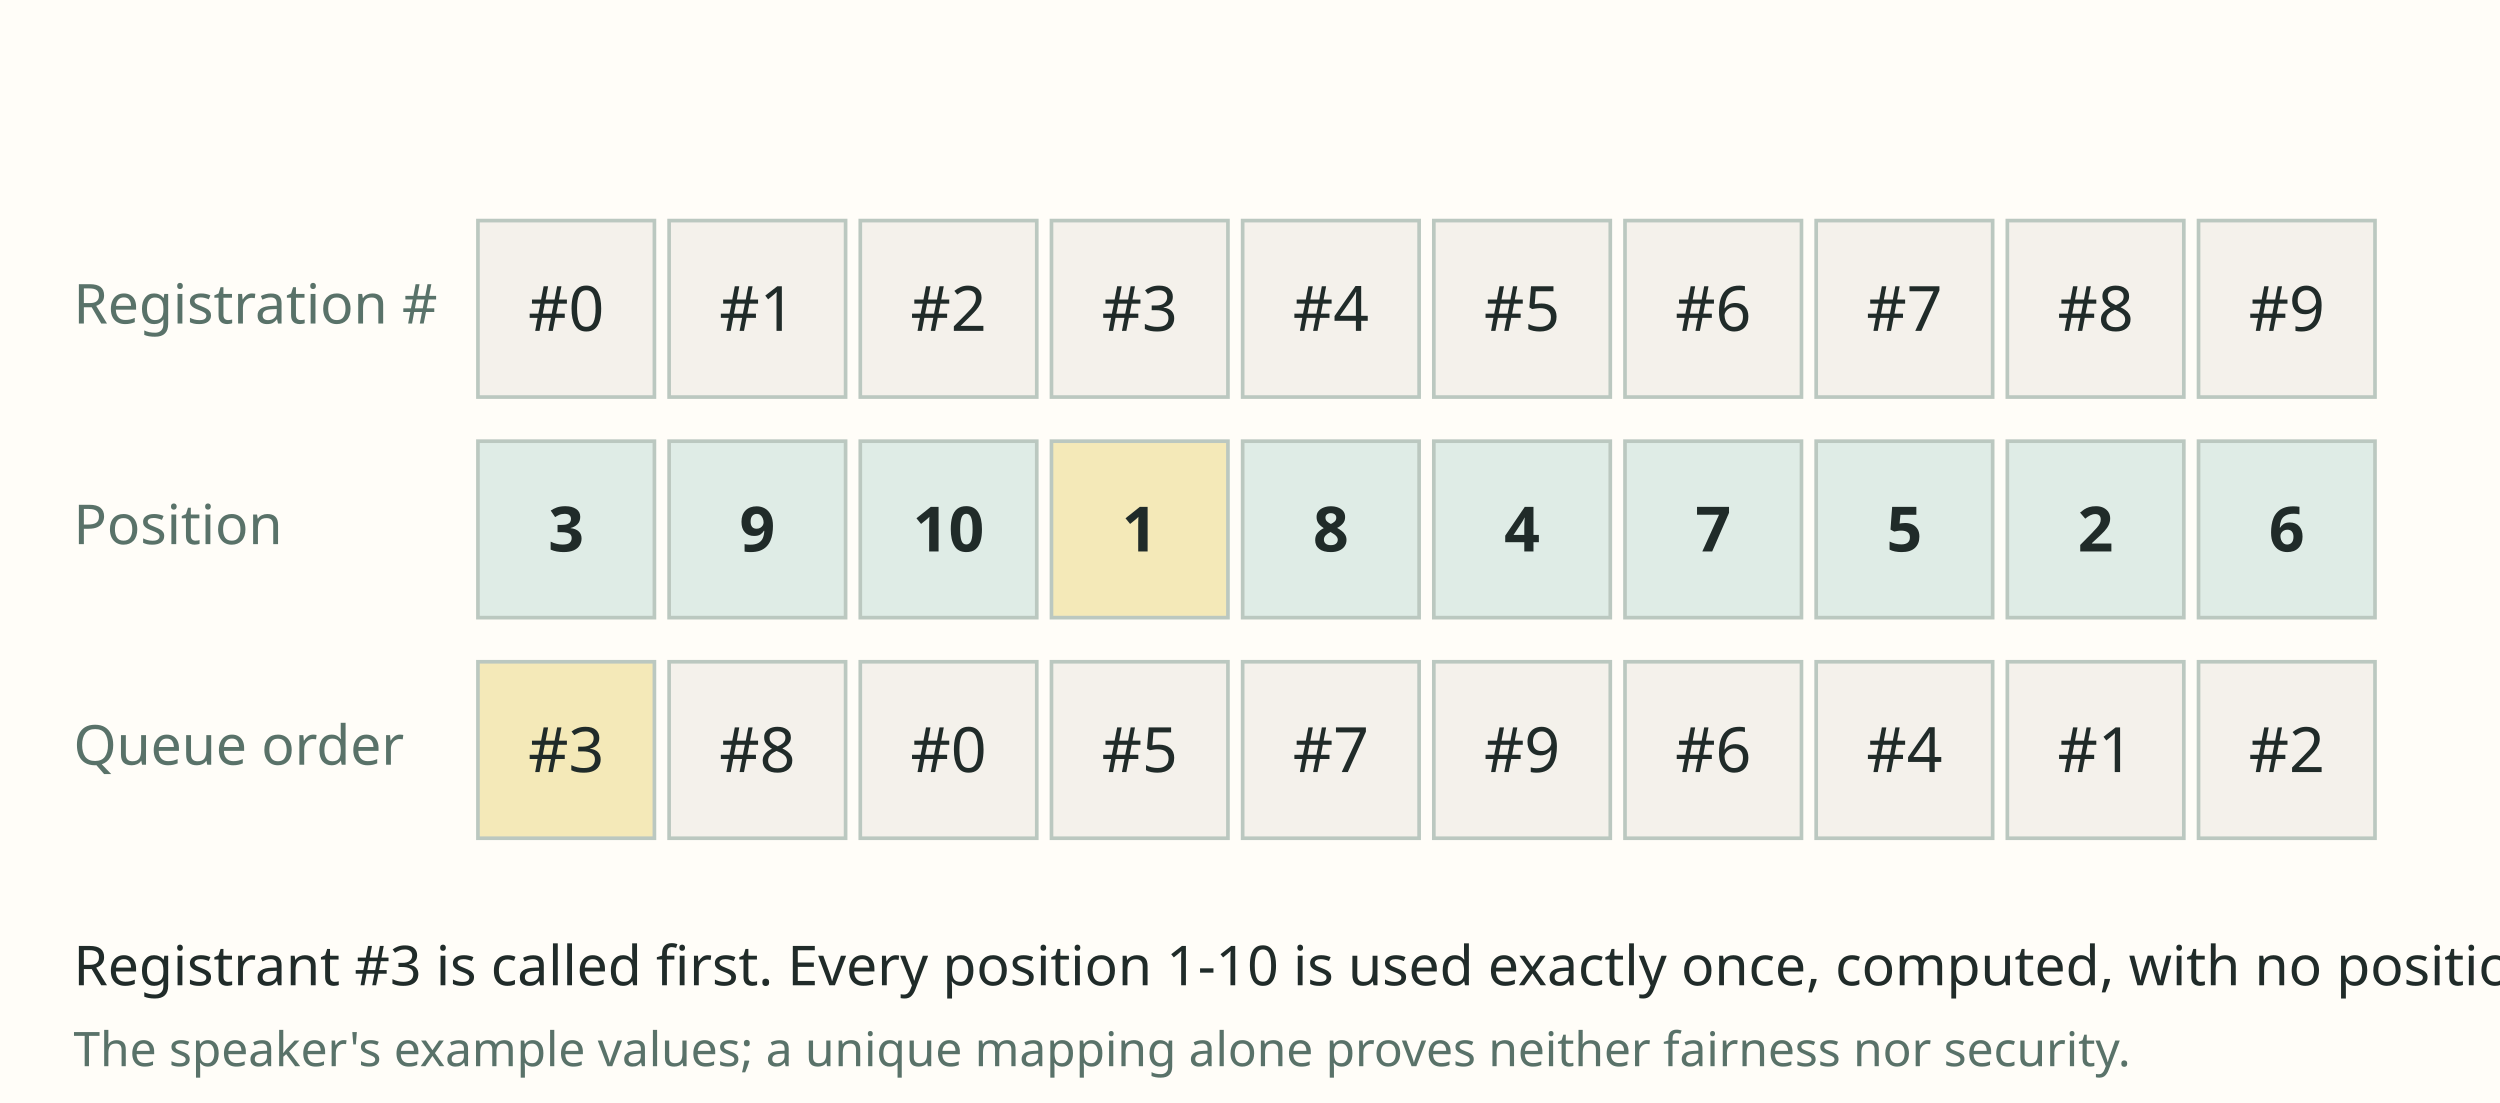
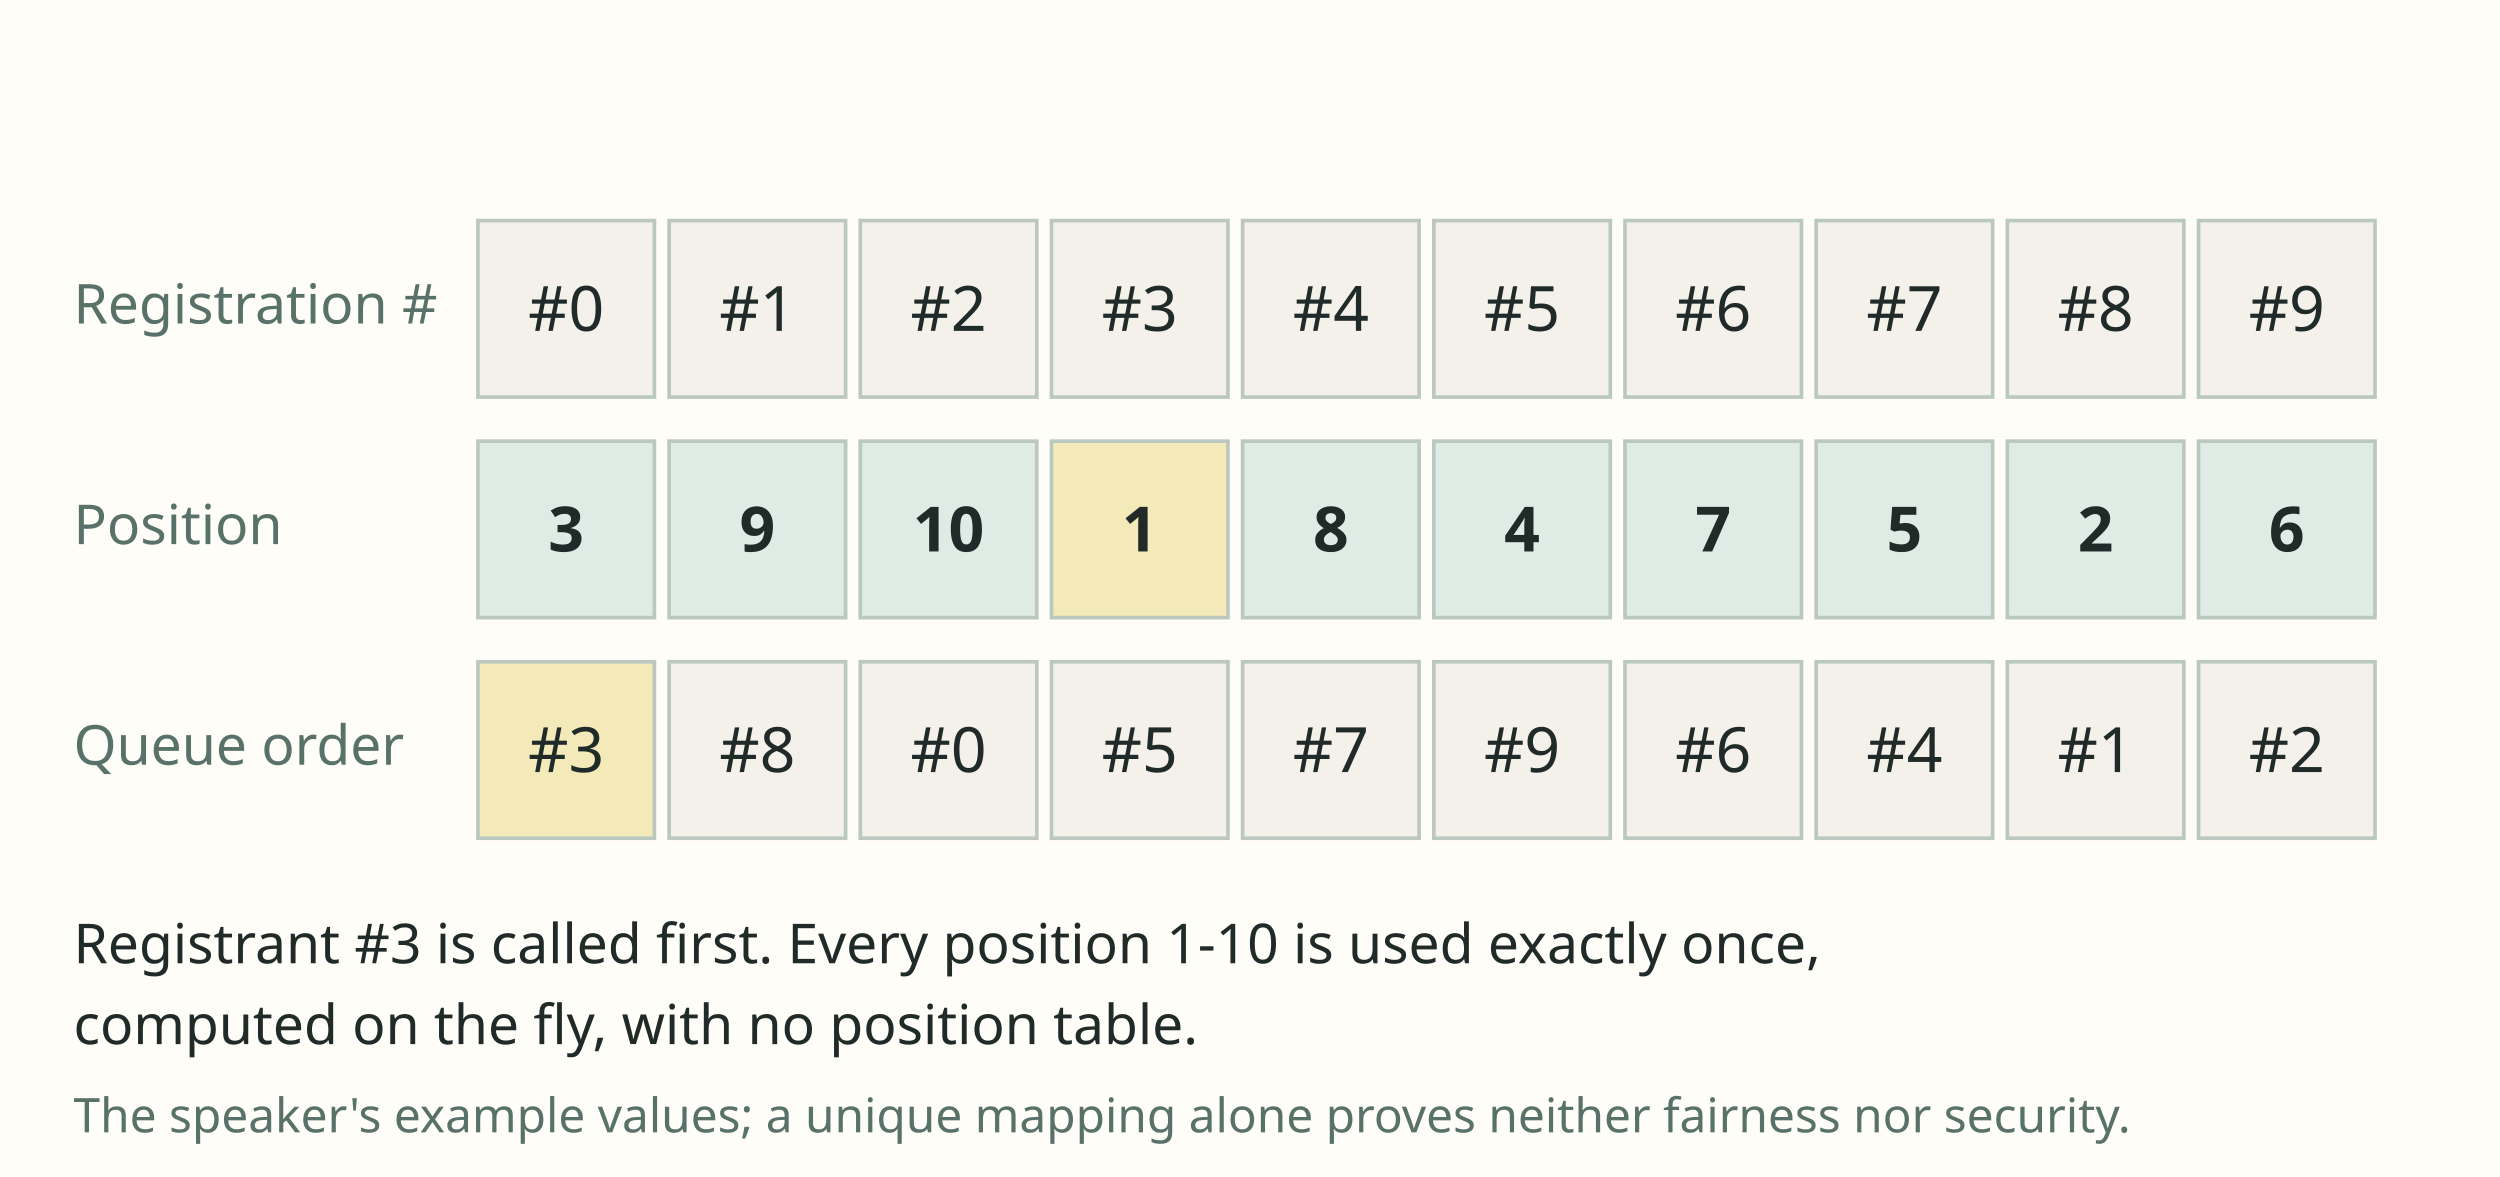
- <svg xmlns="http://www.w3.org/2000/svg" viewBox="0 0 680 300" role="img" aria-label="The speaker's ten-registrant shuffle: registration numbers 0 to 9 map to unique positions 1 to 10, registrant 3 first, without a stored table">
-   <rect width="680" height="300" fill="#fffdf8" />
+ <svg xmlns="http://www.w3.org/2000/svg" viewBox="0 0 680 320" role="img" aria-label="The speaker's ten-registrant shuffle: registration numbers 0 to 9 map to unique positions 1 to 10, registrant 3 first, without a stored table">
+   <rect width="680" height="320" fill="#fffdf8" />
  <g font-family="system-ui,sans-serif" fill="#202b29">
    <text x="20" y="88" font-size="15" fill="#597269">Registration #</text>
    <rect x="130" y="60" width="48" height="48" fill="#f4f1eb" stroke="#bbc8c0" />
    <text x="154" y="90" font-size="17" text-anchor="middle">#0</text>
    <rect x="182" y="60" width="48" height="48" fill="#f4f1eb" stroke="#bbc8c0" />
    <text x="206" y="90" font-size="17" text-anchor="middle">#1</text>
    <rect x="234" y="60" width="48" height="48" fill="#f4f1eb" stroke="#bbc8c0" />
    <text x="258" y="90" font-size="17" text-anchor="middle">#2</text>
    <rect x="286" y="60" width="48" height="48" fill="#f4f1eb" stroke="#bbc8c0" />
    <text x="310" y="90" font-size="17" text-anchor="middle">#3</text>
    <rect x="338" y="60" width="48" height="48" fill="#f4f1eb" stroke="#bbc8c0" />
    <text x="362" y="90" font-size="17" text-anchor="middle">#4</text>
    <rect x="390" y="60" width="48" height="48" fill="#f4f1eb" stroke="#bbc8c0" />
    <text x="414" y="90" font-size="17" text-anchor="middle">#5</text>
    <rect x="442" y="60" width="48" height="48" fill="#f4f1eb" stroke="#bbc8c0" />
    <text x="466" y="90" font-size="17" text-anchor="middle">#6</text>
    <rect x="494" y="60" width="48" height="48" fill="#f4f1eb" stroke="#bbc8c0" />
    <text x="518" y="90" font-size="17" text-anchor="middle">#7</text>
    <rect x="546" y="60" width="48" height="48" fill="#f4f1eb" stroke="#bbc8c0" />
    <text x="570" y="90" font-size="17" text-anchor="middle">#8</text>
    <rect x="598" y="60" width="48" height="48" fill="#f4f1eb" stroke="#bbc8c0" />
    <text x="622" y="90" font-size="17" text-anchor="middle">#9</text>
    <text x="20" y="148" font-size="15" fill="#597269">Position</text>
    <rect x="130" y="120" width="48" height="48" fill="#dfece6" stroke="#bbc8c0" />
    <text x="154" y="150" font-size="17" text-anchor="middle" font-weight="600">3</text>
    <rect x="182" y="120" width="48" height="48" fill="#dfece6" stroke="#bbc8c0" />
    <text x="206" y="150" font-size="17" text-anchor="middle" font-weight="600">9</text>
    <rect x="234" y="120" width="48" height="48" fill="#dfece6" stroke="#bbc8c0" />
    <text x="258" y="150" font-size="17" text-anchor="middle" font-weight="600">10</text>
    <rect x="286" y="120" width="48" height="48" fill="#f4e9b8" stroke="#bbc8c0" />
    <text x="310" y="150" font-size="17" text-anchor="middle" font-weight="600">1</text>
    <rect x="338" y="120" width="48" height="48" fill="#dfece6" stroke="#bbc8c0" />
    <text x="362" y="150" font-size="17" text-anchor="middle" font-weight="600">8</text>
    <rect x="390" y="120" width="48" height="48" fill="#dfece6" stroke="#bbc8c0" />
    <text x="414" y="150" font-size="17" text-anchor="middle" font-weight="600">4</text>
    <rect x="442" y="120" width="48" height="48" fill="#dfece6" stroke="#bbc8c0" />
    <text x="466" y="150" font-size="17" text-anchor="middle" font-weight="600">7</text>
    <rect x="494" y="120" width="48" height="48" fill="#dfece6" stroke="#bbc8c0" />
    <text x="518" y="150" font-size="17" text-anchor="middle" font-weight="600">5</text>
    <rect x="546" y="120" width="48" height="48" fill="#dfece6" stroke="#bbc8c0" />
    <text x="570" y="150" font-size="17" text-anchor="middle" font-weight="600">2</text>
    <rect x="598" y="120" width="48" height="48" fill="#dfece6" stroke="#bbc8c0" />
    <text x="622" y="150" font-size="17" text-anchor="middle" font-weight="600">6</text>
    <text x="20" y="208" font-size="15" fill="#597269">Queue order</text>
    <rect x="130" y="180" width="48" height="48" fill="#f4e9b8" stroke="#bbc8c0" />
    <text x="154" y="210" font-size="17" text-anchor="middle">#3</text>
    <rect x="182" y="180" width="48" height="48" fill="#f4f1eb" stroke="#bbc8c0" />
    <text x="206" y="210" font-size="17" text-anchor="middle">#8</text>
    <rect x="234" y="180" width="48" height="48" fill="#f4f1eb" stroke="#bbc8c0" />
    <text x="258" y="210" font-size="17" text-anchor="middle">#0</text>
    <rect x="286" y="180" width="48" height="48" fill="#f4f1eb" stroke="#bbc8c0" />
    <text x="310" y="210" font-size="17" text-anchor="middle">#5</text>
    <rect x="338" y="180" width="48" height="48" fill="#f4f1eb" stroke="#bbc8c0" />
    <text x="362" y="210" font-size="17" text-anchor="middle">#7</text>
    <rect x="390" y="180" width="48" height="48" fill="#f4f1eb" stroke="#bbc8c0" />
    <text x="414" y="210" font-size="17" text-anchor="middle">#9</text>
    <rect x="442" y="180" width="48" height="48" fill="#f4f1eb" stroke="#bbc8c0" />
    <text x="466" y="210" font-size="17" text-anchor="middle">#6</text>
    <rect x="494" y="180" width="48" height="48" fill="#f4f1eb" stroke="#bbc8c0" />
    <text x="518" y="210" font-size="17" text-anchor="middle">#4</text>
    <rect x="546" y="180" width="48" height="48" fill="#f4f1eb" stroke="#bbc8c0" />
    <text x="570" y="210" font-size="17" text-anchor="middle">#1</text>
    <rect x="598" y="180" width="48" height="48" fill="#f4f1eb" stroke="#bbc8c0" />
    <text x="622" y="210" font-size="17" text-anchor="middle">#2</text>
-     <text x="20" y="268" font-size="15">Registrant #3 is called first. Every position 1-10 is used exactly once, computed, with no position table.</text>
-     <text x="20" y="290" font-size="13" fill="#597269">The speaker's example values; a unique mapping alone proves neither fairness nor security.</text>
+     <text x="20" y="262" font-size="15">Registrant #3 is called first. Every position 1-10 is used exactly once,</text>
+     <text x="20" y="284" font-size="15">computed on the fly, with no position table.</text>
+     <text x="20" y="308" font-size="13" fill="#597269">The speaker's example values; a unique mapping alone proves neither fairness nor security.</text>
  </g>
</svg>
